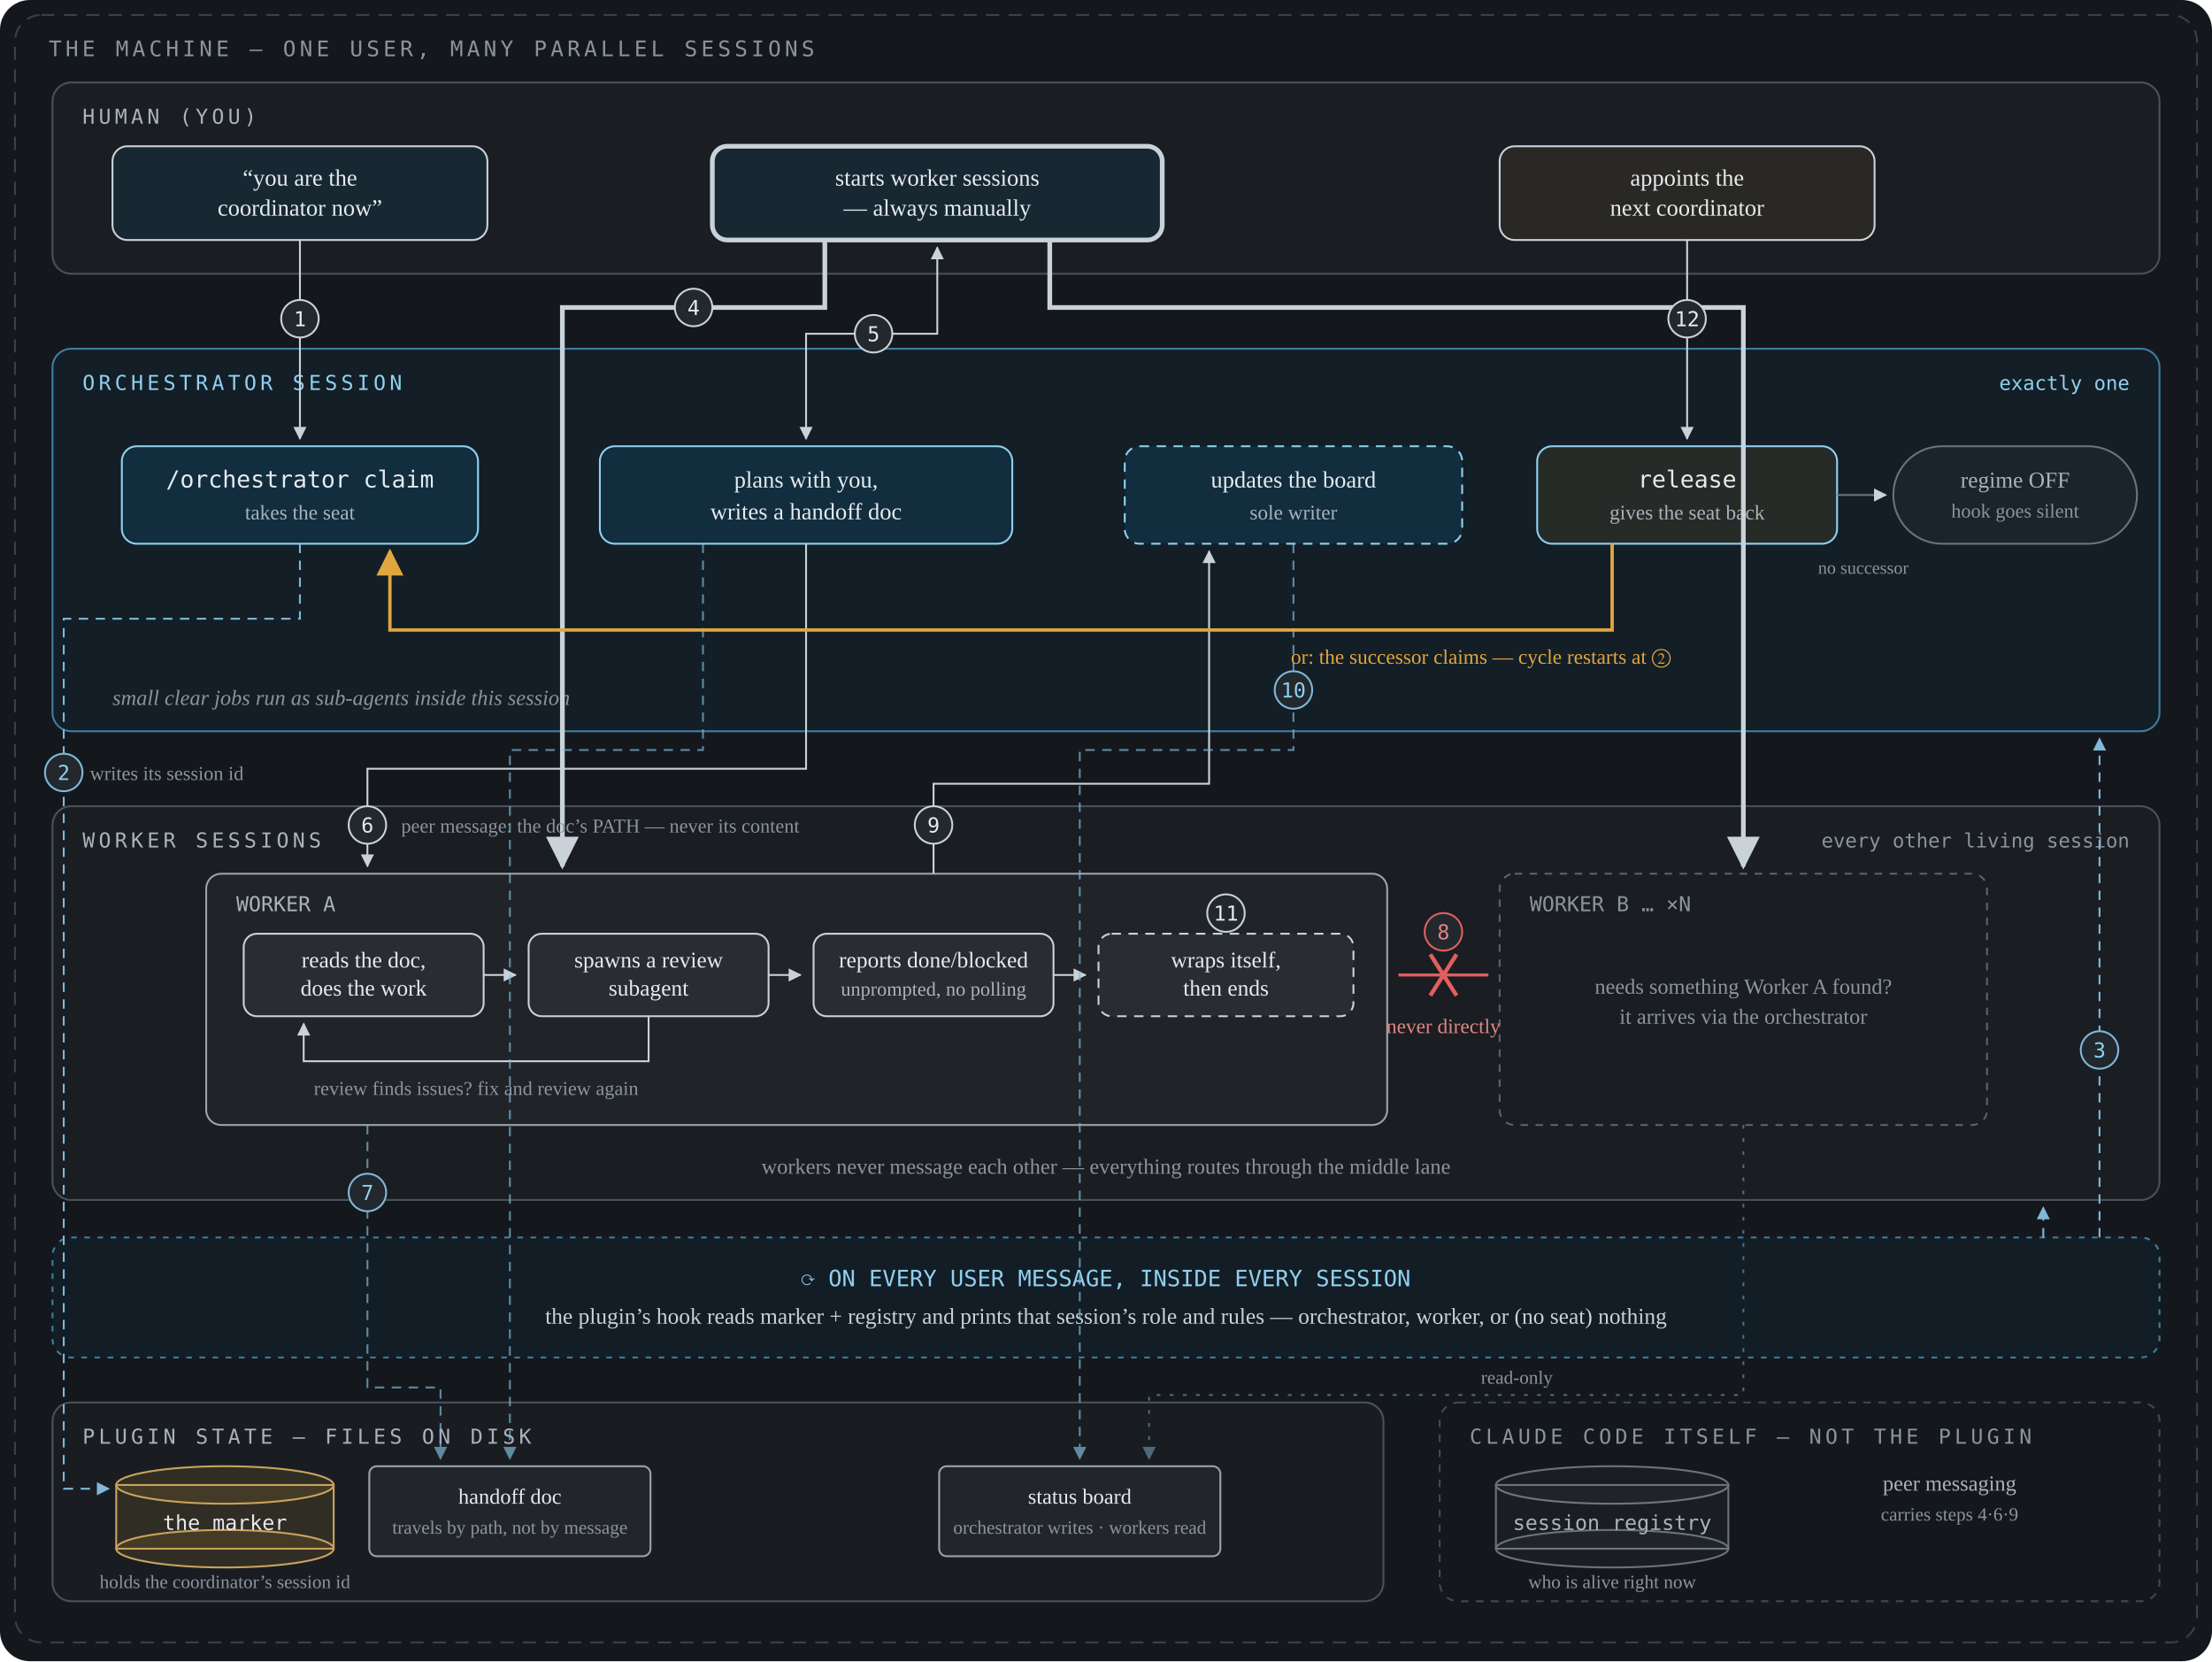
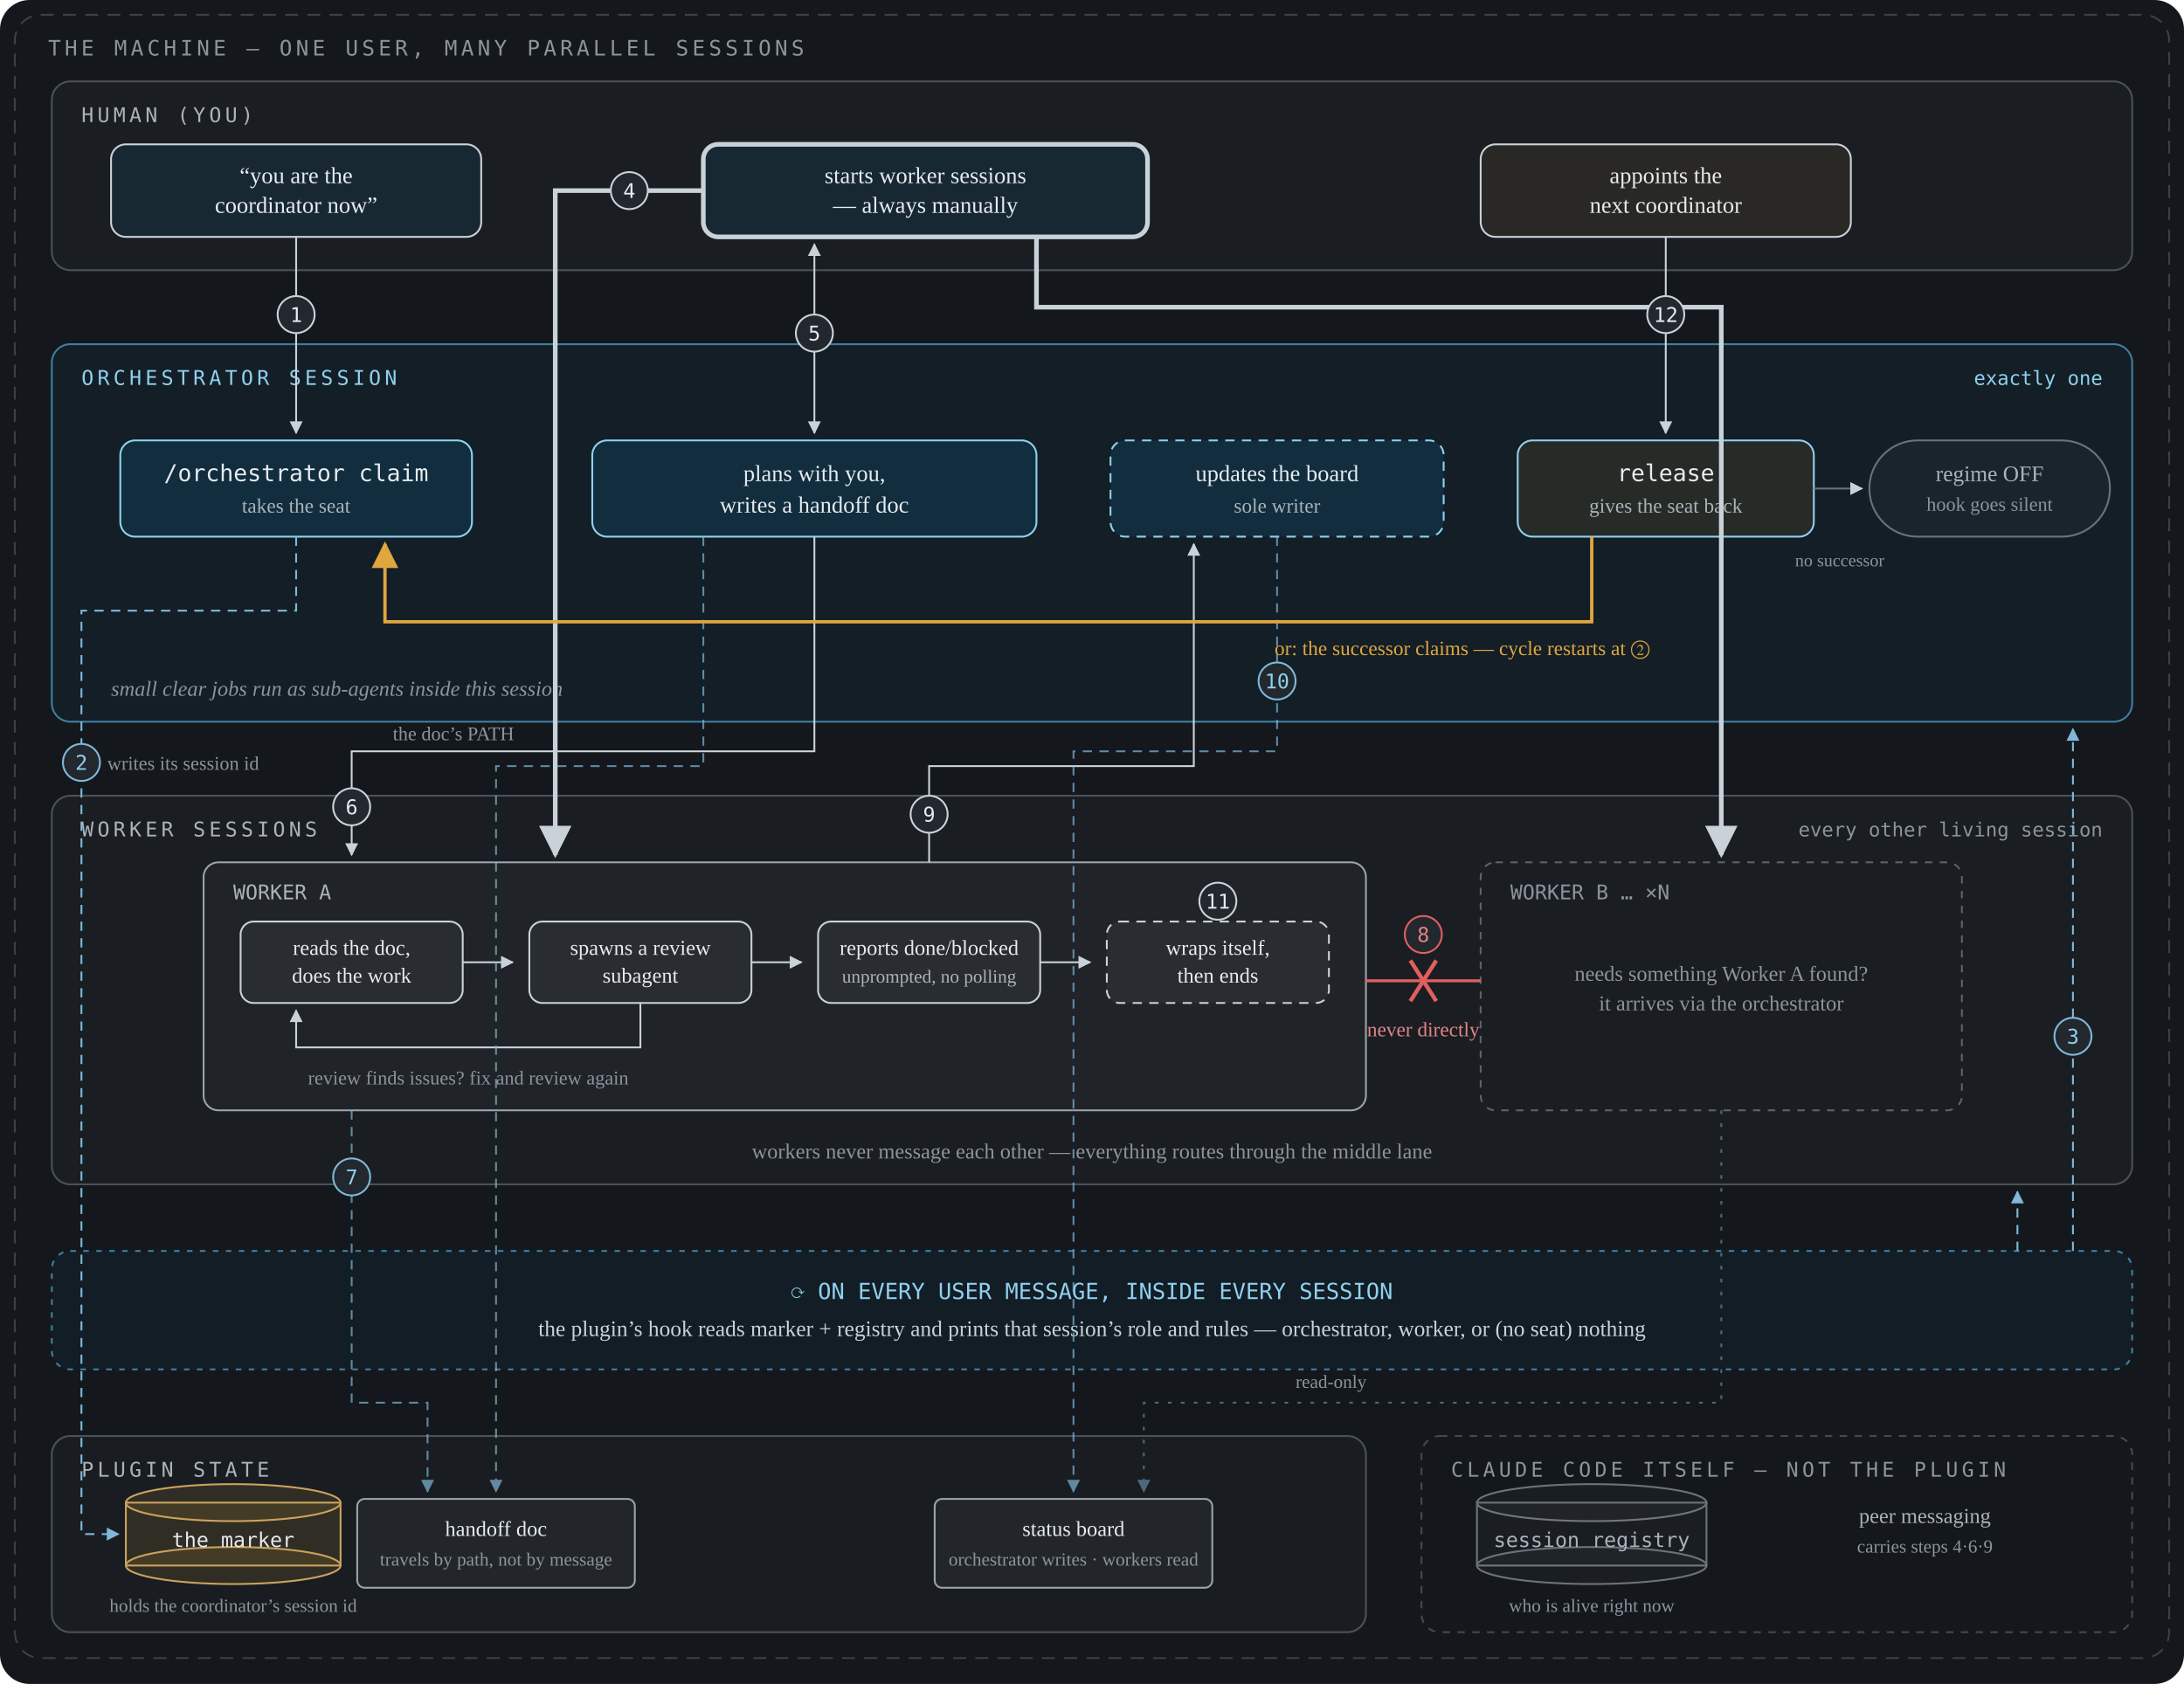
- <svg xmlns="http://www.w3.org/2000/svg" viewBox="0 0 1180 886" role="img" style="max-width:100%;height:auto;display:block" aria-label="Swimlane flowchart: the human appoints one orchestrator session, which claims a marker file; the human starts worker sessions manually; the orchestrator distributes handoff docs by path; inside a worker the result loops through a review subagent until clean, then the worker reports back and wraps itself; a hook announces each session's role on every message; the seat can be handed over or released.">
-   <rect x="0" y="0" width="1180" height="886" rx="16" fill="#14181d" />
+ <svg xmlns="http://www.w3.org/2000/svg" viewBox="0 0 1180 910" role="img" style="max-width:100%;height:auto;display:block" aria-label="Swimlane flowchart: the human appoints one orchestrator session, which claims a marker file; the human starts worker sessions manually; the orchestrator distributes handoff docs by path; inside a worker the result loops through a review subagent until clean, then the worker reports back and wraps itself; a hook announces each session's role on every message; the seat can be handed over or released.">
+   <rect x="0" y="0" width="1180" height="910" rx="16" fill="#14181d" />
  <defs>
    <marker id="ar" viewBox="0 0 10 10" refX="9" refY="5" markerWidth="7" markerHeight="7" orient="auto-start-reverse">
      <path d="M0 0L10 5L0 10z" fill="#c9d2d9" />
    </marker>
    <marker id="arb" viewBox="0 0 10 10" refX="9" refY="5" markerWidth="7" markerHeight="7" orient="auto-start-reverse">
      <path d="M0 0L10 5L0 10z" fill="#7fb8d9" />
    </marker>
    <marker id="arw" viewBox="0 0 10 10" refX="9" refY="5" markerWidth="8" markerHeight="8" orient="auto-start-reverse">
      <path d="M0 0L10 5L0 10z" fill="#e0a63f" />
    </marker>
  </defs>
-   <rect x="8" y="8" width="1164" height="868" rx="14" fill="none" stroke="#3a4046" stroke-dasharray="7 5" />
+   <rect x="8" y="8" width="1164" height="888" rx="14" fill="none" stroke="#3a4046" stroke-dasharray="7 5" />
  <text x="26" y="30" font-size="11.5" fill="#8b949c" font-family="monospace" letter-spacing="2">THE MACHINE — ONE USER, MANY PARALLEL SESSIONS</text>
  <rect x="28" y="44" width="1124" height="102" rx="10" fill="rgba(255,255,255,.025)" stroke="#4a5158" />
  <text x="44" y="66" font-size="11" fill="#aab3ba" font-family="monospace" letter-spacing="2">HUMAN (YOU)</text>
  <rect x="60" y="78" width="200" height="50" rx="8" fill="rgba(13,142,207,.10)" stroke="#c9d2d9" />
  <text x="160" y="99" font-size="12.5" fill="#e6ebef" text-anchor="middle">“you are the</text>
  <text x="160" y="115" font-size="12.5" fill="#e6ebef" text-anchor="middle">coordinator now”</text>
  <rect x="380" y="78" width="240" height="50" rx="8" fill="rgba(13,142,207,.10)" stroke="#c9d2d9" stroke-width="2.5" />
  <text x="500" y="99" font-size="12.5" fill="#e6ebef" text-anchor="middle">starts worker sessions</text>
  <text x="500" y="115" font-size="12.5" fill="#e6ebef" text-anchor="middle">— always manually</text>
  <rect x="800" y="78" width="200" height="50" rx="8" fill="rgba(224,166,63,.08)" stroke="#c9d2d9" />
  <text x="900" y="99" font-size="12.5" fill="#e6ebef" text-anchor="middle">appoints the</text>
  <text x="900" y="115" font-size="12.5" fill="#e6ebef" text-anchor="middle">next coordinator</text>
  <rect x="28" y="186" width="1124" height="204" rx="10" fill="rgba(13,142,207,.05)" stroke="#3e7ea0" />
  <text x="44" y="208" font-size="11" fill="#8fd0ef" font-family="monospace" letter-spacing="2">ORCHESTRATOR SESSION</text>
  <text x="1136" y="208" font-size="10.5" fill="#8fd0ef" font-family="monospace" text-anchor="end">exactly one</text>
  <rect x="65" y="238" width="190" height="52" rx="8" fill="rgba(13,142,207,.14)" stroke="#8fd0ef" />
  <text x="160" y="260" font-size="12.5" fill="#e6ebef" text-anchor="middle" font-family="monospace">/orchestrator claim</text>
  <text x="160" y="277" font-size="11" fill="#aab3ba" text-anchor="middle">takes the seat</text>
-   <rect x="320" y="238" width="220" height="52" rx="8" fill="rgba(13,142,207,.14)" stroke="#8fd0ef" />
-   <text x="430" y="260" font-size="12.5" fill="#e6ebef" text-anchor="middle">plans with you,</text>
-   <text x="430" y="277" font-size="12.5" fill="#e6ebef" text-anchor="middle">writes a handoff doc</text>
+   <rect x="320" y="238" width="240" height="52" rx="8" fill="rgba(13,142,207,.14)" stroke="#8fd0ef" />
+   <text x="440" y="260" font-size="12.5" fill="#e6ebef" text-anchor="middle">plans with you,</text>
+   <text x="440" y="277" font-size="12.5" fill="#e6ebef" text-anchor="middle">writes a handoff doc</text>
  <rect x="600" y="238" width="180" height="52" rx="8" fill="rgba(13,142,207,.14)" stroke="#8fd0ef" stroke-dasharray="5 4" />
  <text x="690" y="260" font-size="12.5" fill="#e6ebef" text-anchor="middle">updates the board</text>
  <text x="690" y="277" font-size="11" fill="#aab3ba" text-anchor="middle">sole writer</text>
  <rect x="820" y="238" width="160" height="52" rx="8" fill="rgba(224,166,63,.10)" stroke="#8fd0ef" />
  <text x="900" y="260" font-size="12.5" fill="#e6ebef" text-anchor="middle" font-family="monospace">release</text>
  <text x="900" y="277" font-size="11" fill="#aab3ba" text-anchor="middle">gives the seat back</text>
  <rect x="1010" y="238" width="130" height="52" rx="26" fill="rgba(255,255,255,.03)" stroke="#6b7379" />
  <text x="1075" y="260" font-size="12" fill="#aab3ba" text-anchor="middle">regime OFF</text>
  <text x="1075" y="276" font-size="10.5" fill="#8b949c" text-anchor="middle">hook goes silent</text>
  <text x="60" y="376" font-size="11.5" fill="#8b949c" font-style="italic">small clear jobs run as sub-agents inside this session</text>
  <rect x="28" y="430" width="1124" height="210" rx="10" fill="rgba(255,255,255,.025)" stroke="#4a5158" />
  <text x="44" y="452" font-size="11" fill="#aab3ba" font-family="monospace" letter-spacing="2">WORKER SESSIONS</text>
  <text x="1136" y="452" font-size="10.5" fill="#8b949c" font-family="monospace" text-anchor="end">every other living session</text>
-   <rect x="110" y="466" width="630" height="134" rx="8" fill="rgba(255,255,255,.03)" stroke="#9aa3aa" />
+   <rect x="110" y="466" width="628" height="134" rx="8" fill="rgba(255,255,255,.03)" stroke="#9aa3aa" />
  <text x="126" y="486" font-size="11" fill="#aab3ba" font-family="monospace">WORKER A</text>
-   <rect x="130" y="498" width="128" height="44" rx="7" fill="rgba(255,255,255,.04)" stroke="#c9d2d9" />
-   <text x="194" y="516" font-size="12" fill="#e6ebef" text-anchor="middle">reads the doc,</text>
-   <text x="194" y="531" font-size="12" fill="#e6ebef" text-anchor="middle">does the work</text>
-   <rect x="282" y="498" width="128" height="44" rx="7" fill="rgba(255,255,255,.04)" stroke="#c9d2d9" />
-   <text x="346" y="516" font-size="12" fill="#e6ebef" text-anchor="middle">spawns a review</text>
-   <text x="346" y="531" font-size="12" fill="#e6ebef" text-anchor="middle">subagent</text>
-   <rect x="434" y="498" width="128" height="44" rx="7" fill="rgba(255,255,255,.04)" stroke="#c9d2d9" />
-   <text x="498" y="516" font-size="12" fill="#e6ebef" text-anchor="middle">reports done/blocked</text>
-   <text x="498" y="531" font-size="10.5" fill="#aab3ba" text-anchor="middle">unprompted, no polling</text>
-   <rect x="586" y="498" width="136" height="44" rx="7" fill="rgba(255,255,255,.04)" stroke="#c9d2d9" stroke-dasharray="5 4" />
-   <text x="654" y="516" font-size="12" fill="#e6ebef" text-anchor="middle">wraps itself,</text>
-   <text x="654" y="531" font-size="12" fill="#e6ebef" text-anchor="middle">then ends</text>
-   <line x1="258" y1="520" x2="275" y2="520" stroke="#c9d2d9" marker-end="url(#ar)" />
-   <line x1="410" y1="520" x2="427" y2="520" stroke="#c9d2d9" marker-end="url(#ar)" />
-   <line x1="562" y1="520" x2="579" y2="520" stroke="#c9d2d9" marker-end="url(#ar)" />
-   <path d="M346 542 L346 566 L162 566 L162 546" fill="none" stroke="#c9d2d9" marker-end="url(#ar)" />
-   <text x="254" y="584" font-size="10.5" fill="#8b949c" text-anchor="middle">review finds issues? fix and review again</text>
+   <rect x="130" y="498" width="120" height="44" rx="7" fill="rgba(255,255,255,.04)" stroke="#c9d2d9" />
+   <text x="190" y="516" font-size="11.5" fill="#e6ebef" text-anchor="middle">reads the doc,</text>
+   <text x="190" y="531" font-size="11.5" fill="#e6ebef" text-anchor="middle">does the work</text>
+   <rect x="286" y="498" width="120" height="44" rx="7" fill="rgba(255,255,255,.04)" stroke="#c9d2d9" />
+   <text x="346" y="516" font-size="11.5" fill="#e6ebef" text-anchor="middle">spawns a review</text>
+   <text x="346" y="531" font-size="11.5" fill="#e6ebef" text-anchor="middle">subagent</text>
+   <rect x="442" y="498" width="120" height="44" rx="7" fill="rgba(255,255,255,.04)" stroke="#c9d2d9" />
+   <text x="502" y="516" font-size="11.5" fill="#e6ebef" text-anchor="middle">reports done/blocked</text>
+   <text x="502" y="531" font-size="10" fill="#aab3ba" text-anchor="middle">unprompted, no polling</text>
+   <rect x="598" y="498" width="120" height="44" rx="7" fill="rgba(255,255,255,.04)" stroke="#c9d2d9" stroke-dasharray="5 4" />
+   <text x="658" y="516" font-size="11.5" fill="#e6ebef" text-anchor="middle">wraps itself,</text>
+   <text x="658" y="531" font-size="11.5" fill="#e6ebef" text-anchor="middle">then ends</text>
+   <line x1="250" y1="520" x2="277" y2="520" stroke="#c9d2d9" marker-end="url(#ar)" />
+   <line x1="406" y1="520" x2="433" y2="520" stroke="#c9d2d9" marker-end="url(#ar)" />
+   <line x1="562" y1="520" x2="589" y2="520" stroke="#c9d2d9" marker-end="url(#ar)" />
+   <path d="M346 542 L346 566 L160 566 L160 546" fill="none" stroke="#c9d2d9" marker-end="url(#ar)" />
+   <text x="253" y="586" font-size="10.5" fill="#8b949c" text-anchor="middle">review finds issues? fix and review again</text>
  <rect x="800" y="466" width="260" height="134" rx="8" fill="none" stroke="#6b7379" stroke-dasharray="4 4" opacity=".8" />
  <text x="816" y="486" font-size="11" fill="#8b949c" font-family="monospace">WORKER B … ×N</text>
  <text x="930" y="530" font-size="11.5" fill="#8b949c" text-anchor="middle">needs something Worker A found?</text>
  <text x="930" y="546" font-size="11.5" fill="#8b949c" text-anchor="middle">it arrives via the orchestrator</text>
-   <line x1="746" y1="520" x2="794" y2="520" stroke="#e05f5f" stroke-width="1.6" />
-   <line x1="763" y1="509" x2="777" y2="531" stroke="#e05f5f" stroke-width="2.2" />
-   <line x1="777" y1="509" x2="763" y2="531" stroke="#e05f5f" stroke-width="2.2" />
-   <text x="770" y="551" font-size="11" fill="#e08585" text-anchor="middle">never directly</text>
+   <line x1="738" y1="530" x2="800" y2="530" stroke="#e05f5f" stroke-width="1.6" />
+   <line x1="762" y1="519" x2="776" y2="541" stroke="#e05f5f" stroke-width="2.2" />
+   <line x1="776" y1="519" x2="762" y2="541" stroke="#e05f5f" stroke-width="2.2" />
+   <text x="769" y="560" font-size="11" fill="#e08585" text-anchor="middle">never directly</text>
  <text x="590" y="626" font-size="11.5" fill="#8b949c" text-anchor="middle">workers never message each other — everything routes through the middle lane</text>
-   <rect x="28" y="660" width="1124" height="64" rx="10" fill="rgba(13,142,207,.045)" stroke="#3e7ea0" stroke-dasharray="3 4" />
-   <text x="590" y="686" font-size="12" fill="#8fd0ef" text-anchor="middle" font-family="monospace">⟳  ON EVERY USER MESSAGE, INSIDE EVERY SESSION</text>
-   <text x="590" y="706" font-size="12" fill="#c9d2d9" text-anchor="middle">the plugin’s hook reads marker + registry and prints that session’s role and rules — orchestrator, worker, or (no seat) nothing</text>
-   <rect x="28" y="748" width="710" height="106" rx="10" fill="rgba(255,255,255,.02)" stroke="#4a5158" />
-   <text x="44" y="770" font-size="11" fill="#aab3ba" font-family="monospace" letter-spacing="2">PLUGIN STATE — FILES ON DISK</text>
-   <ellipse cx="120" cy="792" rx="58" ry="10" fill="rgba(224,166,63,.12)" stroke="#c9a25f" />
-   <rect x="62" y="792" width="116" height="34" fill="rgba(224,166,63,.12)" stroke="#c9a25f" />
-   <ellipse cx="120" cy="826" rx="58" ry="10" fill="rgba(224,166,63,.12)" stroke="#c9a25f" />
-   <text x="120" y="816" font-size="11" fill="#e6ebef" text-anchor="middle" font-family="monospace">the marker</text>
-   <text x="120" y="847" font-size="10" fill="#8b949c" text-anchor="middle">holds the coordinator’s session id</text>
-   <rect x="197" y="782" width="150" height="48" rx="4" fill="rgba(255,255,255,.04)" stroke="#9aa3aa" />
-   <text x="272" y="802" font-size="11.5" fill="#e6ebef" text-anchor="middle">handoff doc</text>
-   <text x="272" y="818" font-size="10" fill="#8b949c" text-anchor="middle">travels by path, not by message</text>
-   <rect x="501" y="782" width="150" height="48" rx="4" fill="rgba(255,255,255,.04)" stroke="#9aa3aa" />
-   <text x="576" y="802" font-size="11.5" fill="#e6ebef" text-anchor="middle">status board</text>
-   <text x="576" y="818" font-size="10" fill="#8b949c" text-anchor="middle">orchestrator writes · workers read</text>
-   <rect x="768" y="748" width="384" height="106" rx="10" fill="none" stroke="#4a5158" stroke-dasharray="4 4" opacity=".85" />
-   <text x="784" y="770" font-size="11" fill="#8b949c" font-family="monospace" letter-spacing="2">CLAUDE CODE ITSELF — NOT THE PLUGIN</text>
-   <ellipse cx="860" cy="792" rx="62" ry="10" fill="rgba(255,255,255,.03)" stroke="#6b7379" />
-   <rect x="798" y="792" width="124" height="34" fill="rgba(255,255,255,.03)" stroke="#6b7379" />
-   <ellipse cx="860" cy="826" rx="62" ry="10" fill="rgba(255,255,255,.03)" stroke="#6b7379" />
-   <text x="860" y="816" font-size="11" fill="#aab3ba" text-anchor="middle" font-family="monospace">session registry</text>
-   <text x="860" y="847" font-size="10" fill="#8b949c" text-anchor="middle">who is alive right now</text>
-   <text x="1040" y="795" font-size="11.5" fill="#aab3ba" text-anchor="middle">peer messaging</text>
-   <text x="1040" y="811" font-size="10" fill="#8b949c" text-anchor="middle">carries steps 4·6·9</text>
+   <rect x="28" y="676" width="1124" height="64" rx="10" fill="rgba(13,142,207,.045)" stroke="#3e7ea0" stroke-dasharray="3 4" />
+   <text x="590" y="702" font-size="12" fill="#8fd0ef" text-anchor="middle" font-family="monospace">⟳  ON EVERY USER MESSAGE, INSIDE EVERY SESSION</text>
+   <text x="590" y="722" font-size="12" fill="#c9d2d9" text-anchor="middle">the plugin’s hook reads marker + registry and prints that session’s role and rules — orchestrator, worker, or (no seat) nothing</text>
+   <rect x="28" y="776" width="710" height="106" rx="10" fill="rgba(255,255,255,.02)" stroke="#4a5158" />
+   <text x="44" y="798" font-size="11" fill="#aab3ba" font-family="monospace" letter-spacing="2">PLUGIN STATE</text>
+   <ellipse cx="126" cy="812" rx="58" ry="10" fill="rgba(224,166,63,.12)" stroke="#c9a25f" />
+   <rect x="68" y="812" width="116" height="34" fill="rgba(224,166,63,.12)" stroke="#c9a25f" />
+   <ellipse cx="126" cy="846" rx="58" ry="10" fill="rgba(224,166,63,.12)" stroke="#c9a25f" />
+   <text x="126" y="836" font-size="11" fill="#e6ebef" text-anchor="middle" font-family="monospace">the marker</text>
+   <text x="126" y="871" font-size="10" fill="#8b949c" text-anchor="middle">holds the coordinator’s session id</text>
+   <rect x="193" y="810" width="150" height="48" rx="4" fill="rgba(255,255,255,.04)" stroke="#9aa3aa" />
+   <text x="268" y="830" font-size="11.5" fill="#e6ebef" text-anchor="middle">handoff doc</text>
+   <text x="268" y="846" font-size="10" fill="#8b949c" text-anchor="middle">travels by path, not by message</text>
+   <rect x="505" y="810" width="150" height="48" rx="4" fill="rgba(255,255,255,.04)" stroke="#9aa3aa" />
+   <text x="580" y="830" font-size="11.5" fill="#e6ebef" text-anchor="middle">status board</text>
+   <text x="580" y="846" font-size="10" fill="#8b949c" text-anchor="middle">orchestrator writes · workers read</text>
+   <rect x="768" y="776" width="384" height="106" rx="10" fill="none" stroke="#4a5158" stroke-dasharray="4 4" opacity=".85" />
+   <text x="784" y="798" font-size="11" fill="#8b949c" font-family="monospace" letter-spacing="2">CLAUDE CODE ITSELF — NOT THE PLUGIN</text>
+   <ellipse cx="860" cy="812" rx="62" ry="10" fill="rgba(255,255,255,.03)" stroke="#6b7379" />
+   <rect x="798" y="812" width="124" height="34" fill="rgba(255,255,255,.03)" stroke="#6b7379" />
+   <ellipse cx="860" cy="846" rx="62" ry="10" fill="rgba(255,255,255,.03)" stroke="#6b7379" />
+   <text x="860" y="836" font-size="11" fill="#aab3ba" text-anchor="middle" font-family="monospace">session registry</text>
+   <text x="860" y="871" font-size="10" fill="#8b949c" text-anchor="middle">who is alive right now</text>
+   <text x="1040" y="823" font-size="11.5" fill="#aab3ba" text-anchor="middle">peer messaging</text>
+   <text x="1040" y="839" font-size="10" fill="#8b949c" text-anchor="middle">carries steps 4·6·9</text>
  <line x1="160" y1="128" x2="160" y2="234" stroke="#c9d2d9" marker-end="url(#ar)" />
  <circle cx="160" cy="170" r="10" fill="#22282d" stroke="#c9d2d9" />
  <text x="160" y="174" font-size="11" fill="#e6ebef" text-anchor="middle" font-family="monospace">1</text>
-   <path d="M160 290 L160 330 L34 330 L34 794 L58 794" fill="none" stroke="#7fb8d9" stroke-dasharray="5 4" marker-end="url(#arb)" />
-   <circle cx="34" cy="412" r="10" fill="#22282d" stroke="#7fb8d9" />
-   <text x="34" y="416" font-size="11" fill="#8fd0ef" text-anchor="middle" font-family="monospace">2</text>
-   <text x="48" y="416" font-size="10.5" fill="#8b949c">writes its session id</text>
-   <line x1="1090" y1="660" x2="1090" y2="644" stroke="#7fb8d9" stroke-dasharray="5 4" marker-end="url(#arb)" />
-   <line x1="1120" y1="660" x2="1120" y2="394" stroke="#7fb8d9" stroke-dasharray="5 4" marker-end="url(#arb)" />
+   <path d="M160 290 L160 330 L44 330 L44 829 L64 829" fill="none" stroke="#7fb8d9" stroke-dasharray="5 4" marker-end="url(#arb)" />
+   <circle cx="44" cy="412" r="10" fill="#22282d" stroke="#7fb8d9" />
+   <text x="44" y="416" font-size="11" fill="#8fd0ef" text-anchor="middle" font-family="monospace">2</text>
+   <text x="58" y="416" font-size="10.5" fill="#8b949c">writes its session id</text>
+   <line x1="1090" y1="676" x2="1090" y2="644" stroke="#7fb8d9" stroke-dasharray="5 4" marker-end="url(#arb)" />
+   <line x1="1120" y1="676" x2="1120" y2="394" stroke="#7fb8d9" stroke-dasharray="5 4" marker-end="url(#arb)" />
  <circle cx="1120" cy="560" r="10" fill="#22282d" stroke="#7fb8d9" />
  <text x="1120" y="564" font-size="11" fill="#8fd0ef" text-anchor="middle" font-family="monospace">3</text>
-   <path d="M440 128 L440 164 L300 164 L300 462" fill="none" stroke="#c9d2d9" stroke-width="2.5" marker-end="url(#ar)" />
-   <path d="M560 128 L560 164 L930 164 L930 462" fill="none" stroke="#c9d2d9" stroke-width="2.5" marker-end="url(#ar)" />
-   <circle cx="370" cy="164" r="10" fill="#22282d" stroke="#c9d2d9" />
-   <text x="370" y="168" font-size="11" fill="#e6ebef" text-anchor="middle" font-family="monospace">4</text>
-   <path d="M430 234 L430 178 L500 178 L500 132" fill="none" stroke="#c9d2d9" marker-end="url(#ar)" marker-start="url(#ar)" />
-   <circle cx="466" cy="178" r="10" fill="#22282d" stroke="#c9d2d9" />
-   <text x="466" y="182" font-size="11" fill="#e6ebef" text-anchor="middle" font-family="monospace">5</text>
-   <path d="M375 290 L375 400 L272 400 L272 778" fill="none" stroke="#7fb8d9" stroke-dasharray="5 4" marker-end="url(#arb)" opacity=".7" />
-   <path d="M430 290 L430 410 L196 410 L196 462" fill="none" stroke="#c9d2d9" marker-end="url(#ar)" />
-   <circle cx="196" cy="440" r="10" fill="#22282d" stroke="#c9d2d9" />
-   <text x="196" y="444" font-size="11" fill="#e6ebef" text-anchor="middle" font-family="monospace">6</text>
-   <text x="214" y="444" font-size="10.5" fill="#8b949c">peer message: the doc’s PATH — never its content</text>
-   <path d="M196 600 L196 740 L235 740 L235 778" fill="none" stroke="#7fb8d9" stroke-dasharray="5 4" marker-end="url(#arb)" opacity=".7" />
-   <circle cx="196" cy="636" r="10" fill="#22282d" stroke="#7fb8d9" />
-   <text x="196" y="640" font-size="11" fill="#8fd0ef" text-anchor="middle" font-family="monospace">7</text>
-   <circle cx="770" cy="497" r="10" fill="#22282d" stroke="#e05f5f" />
-   <text x="770" y="501" font-size="11" fill="#e08585" text-anchor="middle" font-family="monospace">8</text>
-   <path d="M498 466 L498 418 L645 418 L645 294" fill="none" stroke="#c9d2d9" marker-end="url(#ar)" />
-   <circle cx="498" cy="440" r="10" fill="#22282d" stroke="#c9d2d9" />
-   <text x="498" y="444" font-size="11" fill="#e6ebef" text-anchor="middle" font-family="monospace">9</text>
-   <path d="M690 290 L690 400 L576 400 L576 778" fill="none" stroke="#7fb8d9" stroke-dasharray="5 4" marker-end="url(#arb)" opacity=".7" />
+   <path d="M380 103 L300 103 L300 462" fill="none" stroke="#c9d2d9" stroke-width="2.5" marker-end="url(#ar)" />
+   <path d="M560 128 L560 166 L930 166 L930 462" fill="none" stroke="#c9d2d9" stroke-width="2.5" marker-end="url(#ar)" />
+   <circle cx="340" cy="103" r="10" fill="#22282d" stroke="#c9d2d9" />
+   <text x="340" y="107" font-size="11" fill="#e6ebef" text-anchor="middle" font-family="monospace">4</text>
+   <line x1="440" y1="132" x2="440" y2="234" stroke="#c9d2d9" marker-end="url(#ar)" marker-start="url(#ar)" />
+   <circle cx="440" cy="180" r="10" fill="#22282d" stroke="#c9d2d9" />
+   <text x="440" y="184" font-size="11" fill="#e6ebef" text-anchor="middle" font-family="monospace">5</text>
+   <path d="M380 290 L380 414 L268 414 L268 806" fill="none" stroke="#7fb8d9" stroke-dasharray="5 4" marker-end="url(#arb)" opacity=".7" />
+   <path d="M440 290 L440 406 L190 406 L190 462" fill="none" stroke="#c9d2d9" marker-end="url(#ar)" />
+   <circle cx="190" cy="436" r="10" fill="#22282d" stroke="#c9d2d9" />
+   <text x="190" y="440" font-size="11" fill="#e6ebef" text-anchor="middle" font-family="monospace">6</text>
+   <text x="245" y="400" font-size="10.5" fill="#8b949c" text-anchor="middle">the doc’s PATH</text>
+   <path d="M190 600 L190 758 L231 758 L231 806" fill="none" stroke="#7fb8d9" stroke-dasharray="5 4" marker-end="url(#arb)" opacity=".7" />
+   <circle cx="190" cy="636" r="10" fill="#22282d" stroke="#7fb8d9" />
+   <text x="190" y="640" font-size="11" fill="#8fd0ef" text-anchor="middle" font-family="monospace">7</text>
+   <circle cx="769" cy="505" r="10" fill="#22282d" stroke="#e05f5f" />
+   <text x="769" y="509" font-size="11" fill="#e08585" text-anchor="middle" font-family="monospace">8</text>
+   <path d="M502 466 L502 414 L645 414 L645 294" fill="none" stroke="#c9d2d9" marker-end="url(#ar)" />
+   <circle cx="502" cy="440" r="10" fill="#22282d" stroke="#c9d2d9" />
+   <text x="502" y="444" font-size="11" fill="#e6ebef" text-anchor="middle" font-family="monospace">9</text>
+   <path d="M690 290 L690 406 L580 406 L580 806" fill="none" stroke="#7fb8d9" stroke-dasharray="5 4" marker-end="url(#arb)" opacity=".7" />
  <circle cx="690" cy="368" r="10" fill="#22282d" stroke="#7fb8d9" />
  <text x="690" y="372" font-size="11" fill="#8fd0ef" text-anchor="middle" font-family="monospace">10</text>
-   <path d="M930 600 L930 744 L613 744 L613 778" fill="none" stroke="#7fb8d9" stroke-dasharray="2 5" marker-end="url(#arb)" opacity=".5" />
-   <text x="790" y="738" font-size="10" fill="#8b949c">read-only</text>
-   <circle cx="654" cy="487" r="10" fill="#22282d" stroke="#c9d2d9" />
-   <text x="654" y="491" font-size="11" fill="#e6ebef" text-anchor="middle" font-family="monospace">11</text>
+   <path d="M930 600 L930 758 L618 758 L618 806" fill="none" stroke="#7fb8d9" stroke-dasharray="2 5" marker-end="url(#arb)" opacity=".5" />
+   <text x="700" y="750" font-size="10" fill="#8b949c">read-only</text>
+   <circle cx="658" cy="487" r="10" fill="#22282d" stroke="#c9d2d9" />
+   <text x="658" y="491" font-size="11" fill="#e6ebef" text-anchor="middle" font-family="monospace">11</text>
  <line x1="900" y1="128" x2="900" y2="234" stroke="#c9d2d9" marker-end="url(#ar)" />
  <circle cx="900" cy="170" r="10" fill="#22282d" stroke="#c9d2d9" />
  <text x="900" y="174" font-size="11" fill="#e6ebef" text-anchor="middle" font-family="monospace">12</text>
  <line x1="980" y1="264" x2="1006" y2="264" stroke="#6b7379" marker-end="url(#ar)" />
  <text x="994" y="306" font-size="9.5" fill="#8b949c" text-anchor="middle">no successor</text>
  <path d="M860 290 L860 336 L208 336 L208 294" fill="none" stroke="#e0a63f" stroke-width="1.8" marker-end="url(#arw)" />
  <text x="790" y="354" font-size="11" fill="#e0a63f" text-anchor="middle">or: the successor claims — cycle restarts at ②</text>
</svg>
